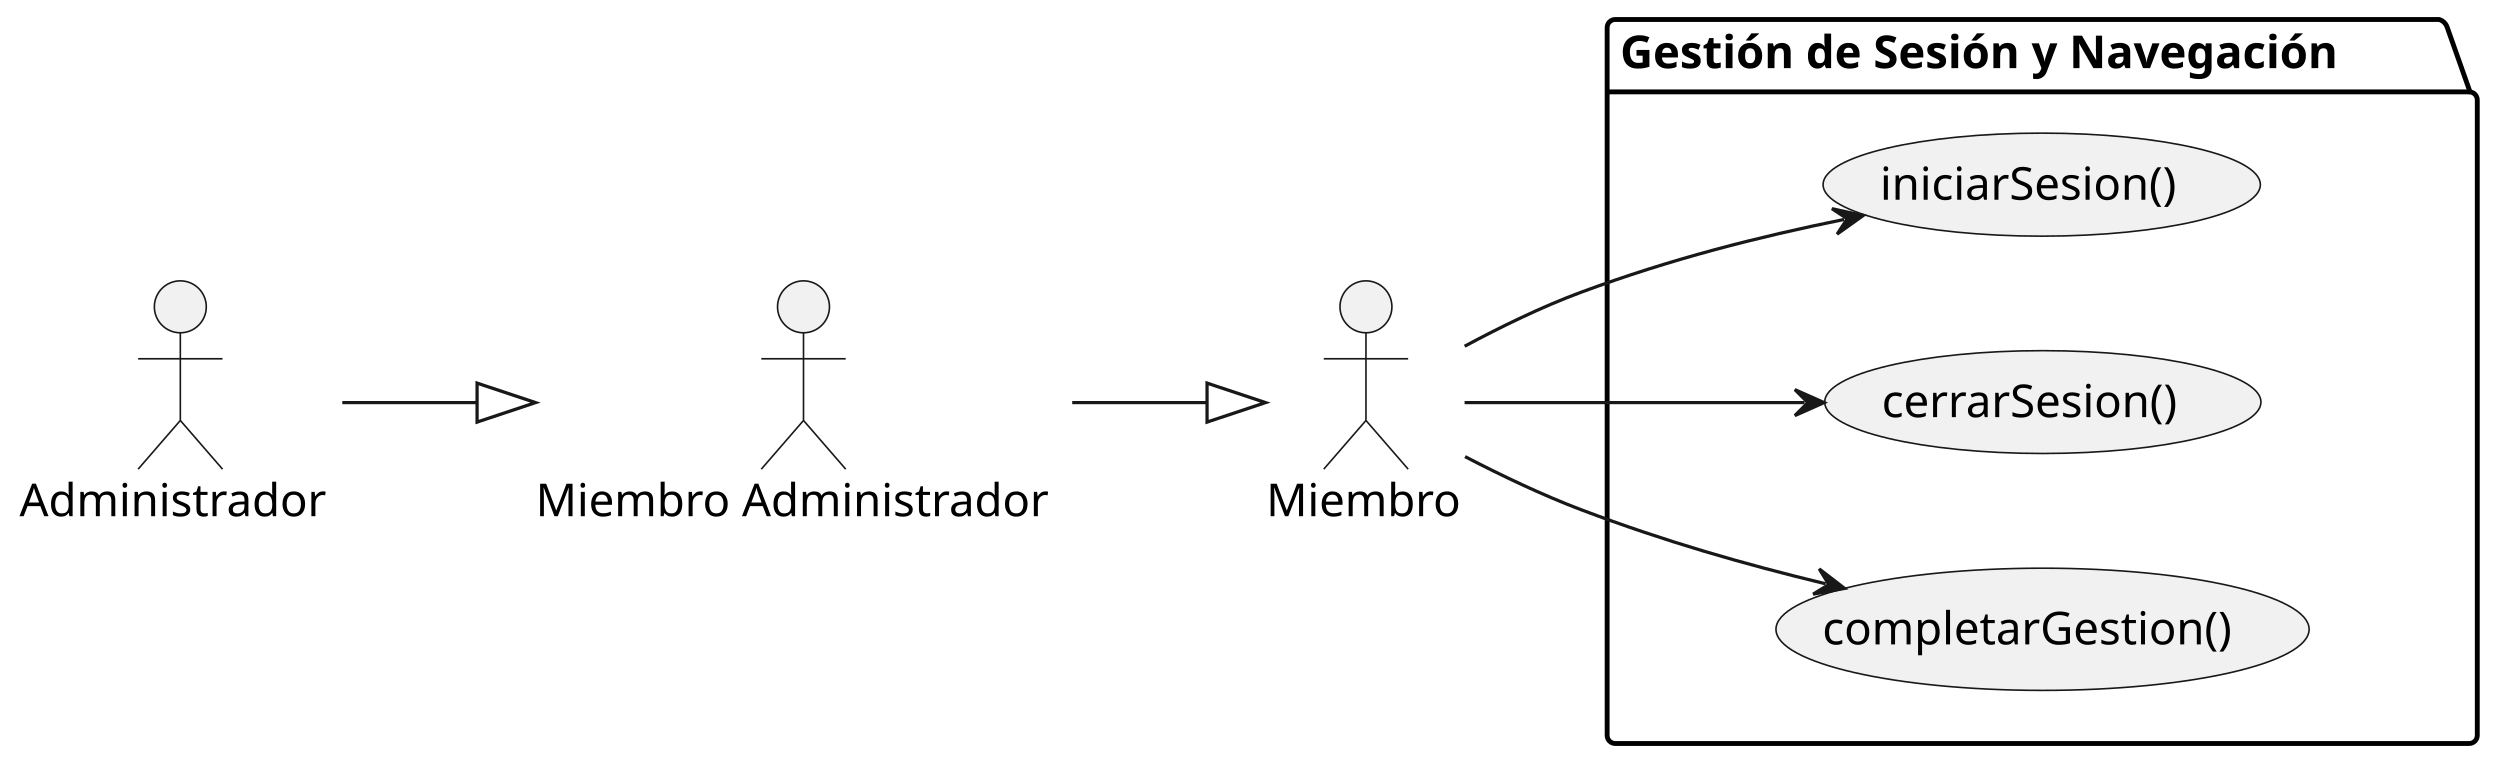
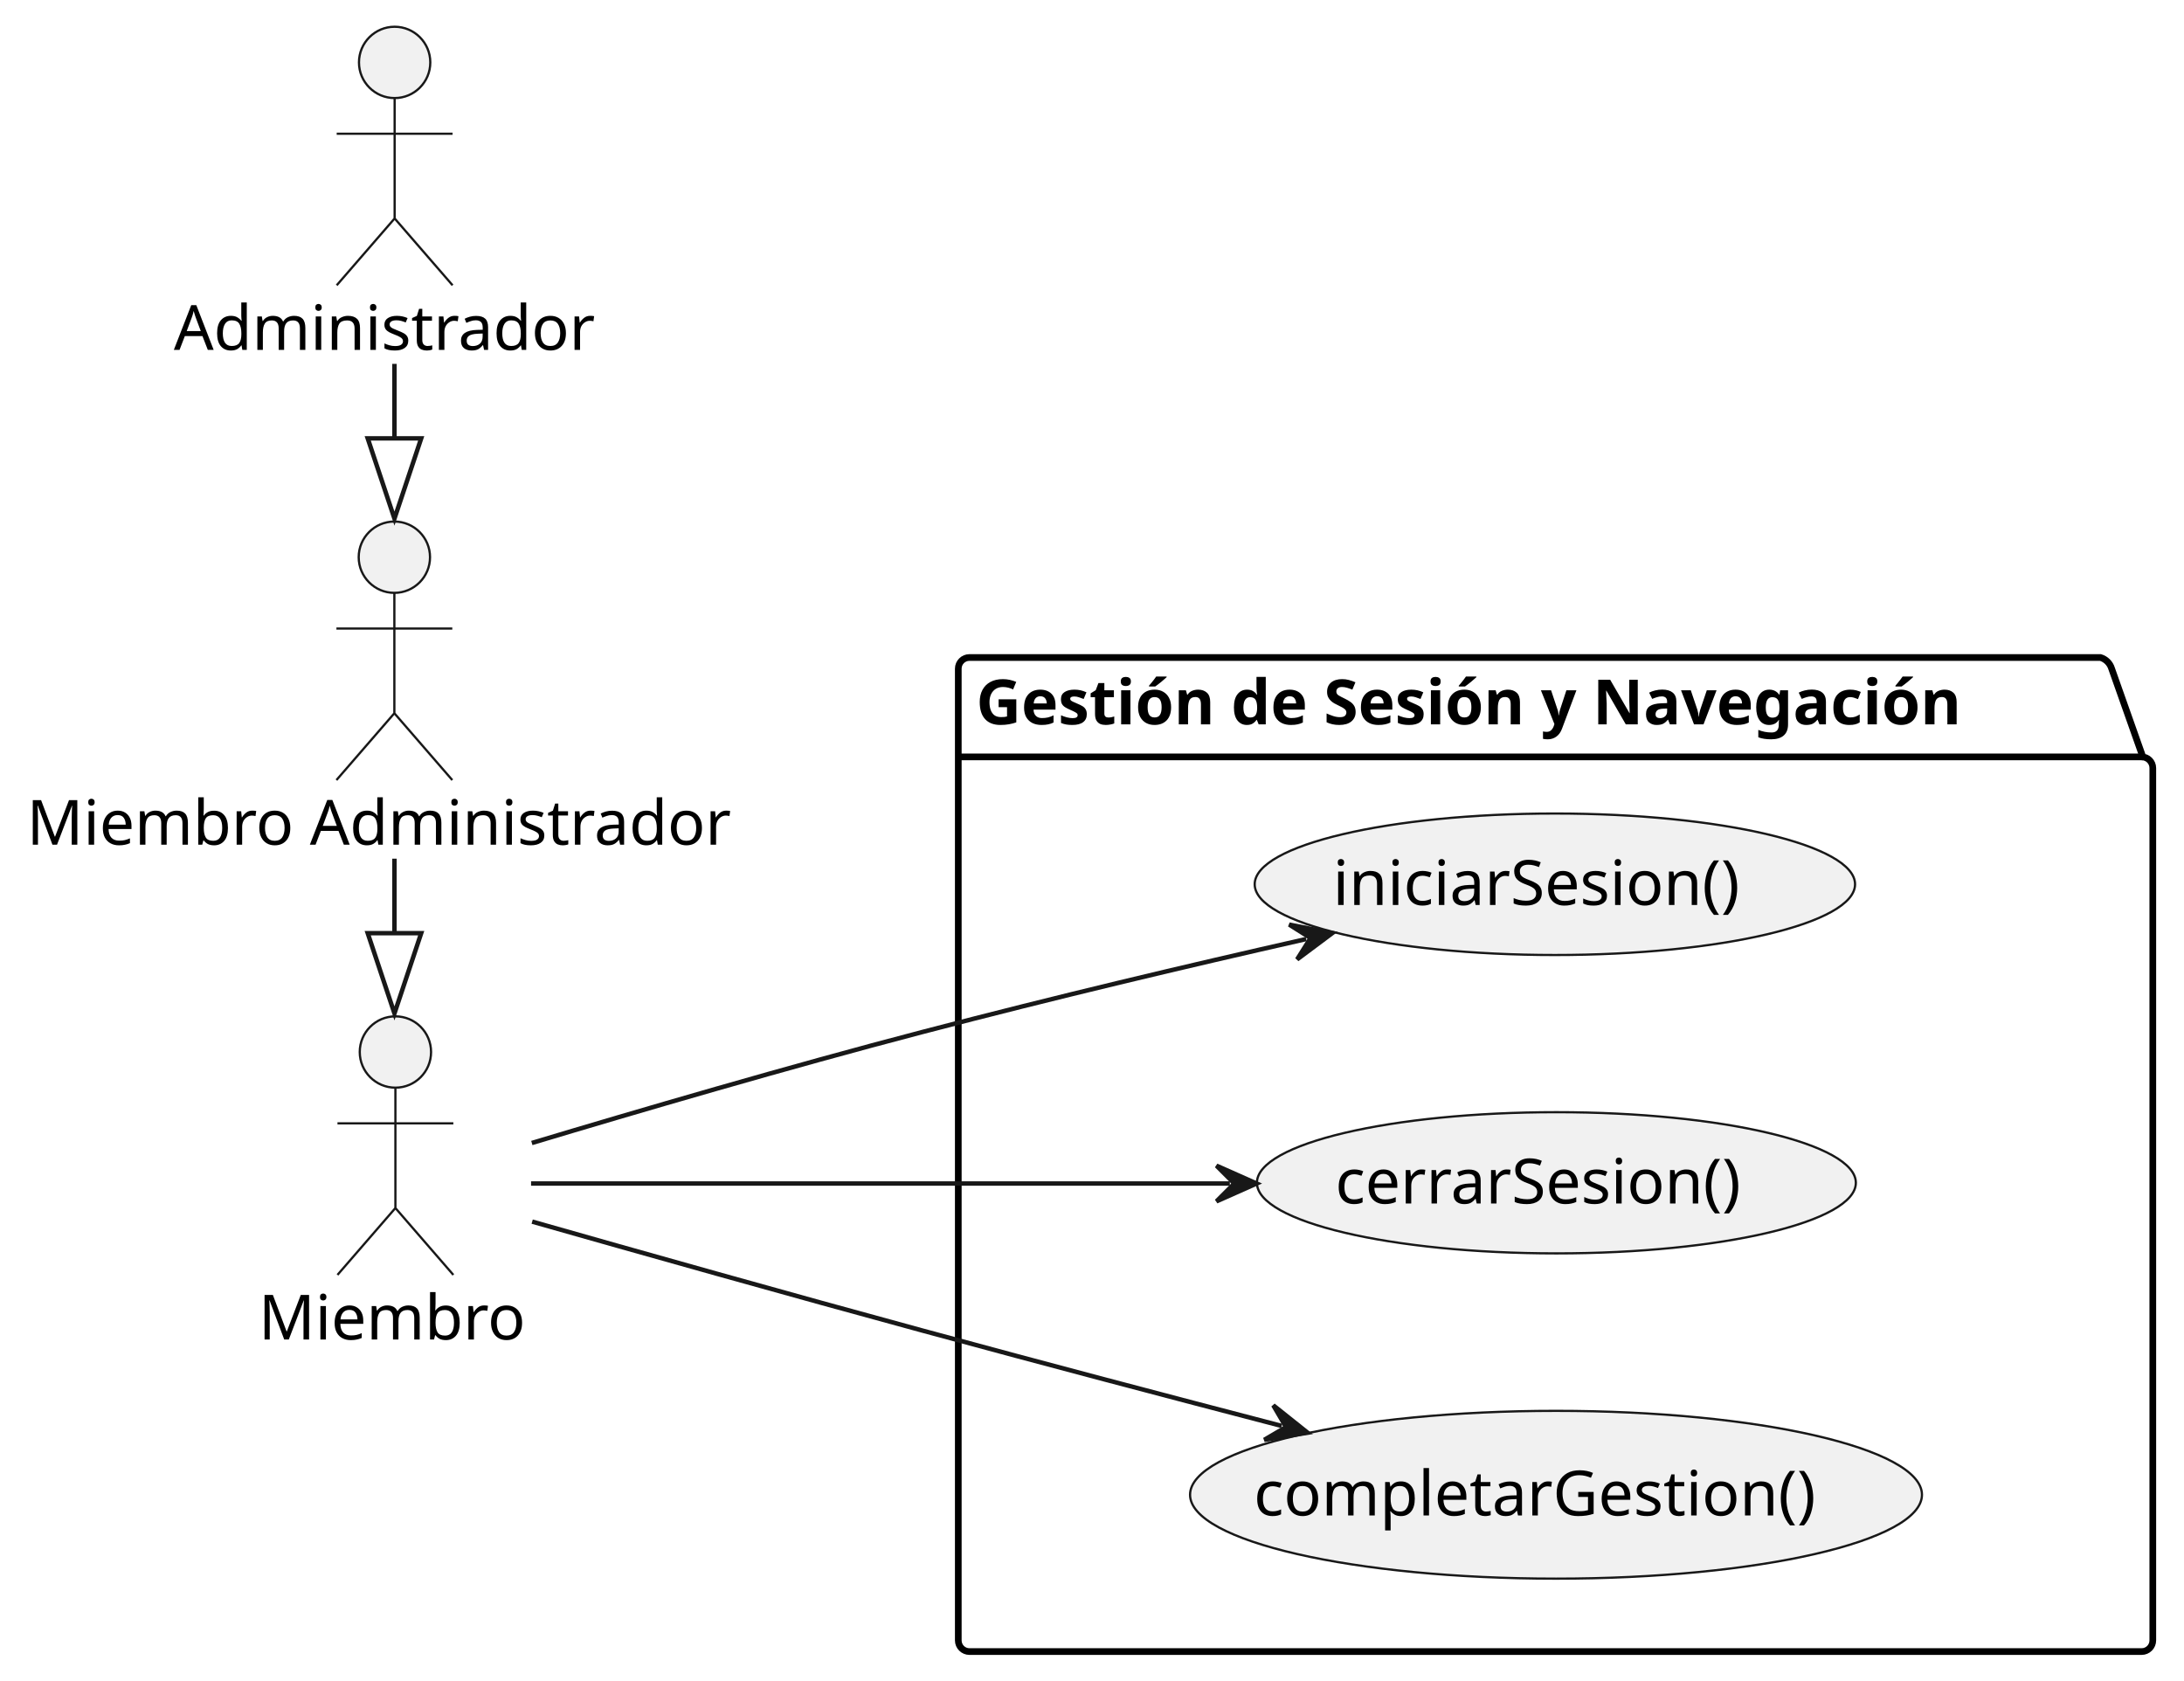
- <svg xmlns="http://www.w3.org/2000/svg" contentStyleType="text/css" data-diagram-type="DESCRIPTION" height="236px" preserveAspectRatio="none" style="width:770px;height:236px;background:#FFFFFF;" version="1.1" viewBox="0 0 770 236" width="770px" zoomAndPan="magnify">
+ <svg xmlns="http://www.w3.org/2000/svg" contentStyleType="text/css" data-diagram-type="DESCRIPTION" height="377px" preserveAspectRatio="none" style="width:490px;height:377px;background:#FFFFFF;" version="1.1" viewBox="0 0 490 377" width="490px" zoomAndPan="magnify">
  <defs />
  <g>
    <g class="cluster" data-entity="Gesti.n de Sesi.n y Navegaci.n" data-source-line="10" data-uid="ent0007" id="cluster_Gesti.n de Sesi.n y Navegaci.n">
-       <path d="M497.5,6 L751.266,6 A3.75,3.75 0 0 1 753.766,8.5 L760.766,28.297 L760.5,28.297 A2.5,2.5 0 0 1 763,30.797 L763,226.5 A2.5,2.5 0 0 1 760.5,229 L497.5,229 A2.5,2.5 0 0 1 495,226.5 L495,8.5 A2.5,2.5 0 0 1 497.5,6" fill="none" style="stroke:#000000;stroke-width:1.5;" />
-       <line style="stroke:#000000;stroke-width:1.5;" x1="495" x2="760.766" y1="28.297" y2="28.297" />
-       <text fill="#000000" font-family="sans-serif" font-size="14" font-weight="bold" lengthAdjust="spacing" textLength="252.766" x="499" y="20.995">Gestión de Sesión y Navegación</text>
+       <path d="M217.5,147.5 L471.266,147.5 A3.75,3.75 0 0 1 473.766,150 L480.766,169.797 L480.5,169.797 A2.5,2.5 0 0 1 483,172.297 L483,368 A2.5,2.5 0 0 1 480.5,370.5 L217.5,370.5 A2.5,2.5 0 0 1 215,368 L215,150 A2.5,2.5 0 0 1 217.5,147.5" fill="none" style="stroke:#000000;stroke-width:1.5;" />
+       <line style="stroke:#000000;stroke-width:1.5;" x1="215" x2="480.766" y1="169.797" y2="169.797" />
+       <text fill="#000000" font-family="sans-serif" font-size="14" font-weight="bold" lengthAdjust="spacing" textLength="252.766" x="219" y="162.495">Gestión de Sesión y Navegación</text>
    </g>
    <g class="entity" data-entity="UC_S1" data-source-line="11" data-uid="ent0008" id="entity_UC_S1">
-       <ellipse cx="628.85" cy="56.87" fill="#F1F1F1" rx="67.35" ry="15.87" style="stroke:#181818;stroke-width:0.5;" />
-       <text fill="#000000" font-family="sans-serif" font-size="14" lengthAdjust="spacing" textLength="99.62" x="579.04" y="61.519">iniciarSesion()</text>
+       <ellipse cx="348.85" cy="198.37" fill="#F1F1F1" rx="67.35" ry="15.87" style="stroke:#181818;stroke-width:0.5;" />
+       <text fill="#000000" font-family="sans-serif" font-size="14" lengthAdjust="spacing" textLength="99.62" x="299.04" y="203.018">iniciarSesion()</text>
    </g>
    <g class="entity" data-entity="UC_S2" data-source-line="12" data-uid="ent0009" id="entity_UC_S2">
-       <ellipse cx="629.189" cy="123.838" fill="#F1F1F1" rx="67.189" ry="15.838" style="stroke:#181818;stroke-width:0.5;" />
-       <text fill="#000000" font-family="sans-serif" font-size="14" lengthAdjust="spacing" textLength="99.203" x="579.587" y="128.486">cerrarSesion()</text>
+       <ellipse cx="349.189" cy="265.338" fill="#F1F1F1" rx="67.189" ry="15.838" style="stroke:#181818;stroke-width:0.5;" />
+       <text fill="#000000" font-family="sans-serif" font-size="14" lengthAdjust="spacing" textLength="99.203" x="299.587" y="269.986">cerrarSesion()</text>
    </g>
    <g class="entity" data-entity="UC_S3" data-source-line="13" data-uid="ent0010" id="entity_UC_S3">
-       <ellipse cx="629.105" cy="193.821" fill="#F1F1F1" rx="82.105" ry="18.821" style="stroke:#181818;stroke-width:0.5;" />
-       <text fill="#000000" font-family="sans-serif" font-size="14" lengthAdjust="spacing" textLength="135.611" x="561.299" y="198.469">completarGestion()</text>
+       <ellipse cx="349.105" cy="335.321" fill="#F1F1F1" rx="82.105" ry="18.821" style="stroke:#181818;stroke-width:0.5;" />
+       <text fill="#000000" font-family="sans-serif" font-size="14" lengthAdjust="spacing" textLength="135.611" x="281.299" y="339.969">completarGestion()</text>
    </g>
    <g class="entity" data-entity="Admin" data-source-line="3" data-uid="ent0002" id="entity_Admin">
-       <ellipse cx="55.54" cy="94.5" fill="#F1F1F1" rx="8" ry="8" style="stroke:#181818;stroke-width:0.5;" />
-       <path d="M55.54,102.5 L55.54,129.5 M42.54,110.5 L68.54,110.5 M55.54,129.5 L42.54,144.5 M55.54,129.5 L68.54,144.5" fill="none" style="stroke:#181818;stroke-width:0.5;" />
-       <text fill="#000000" font-family="sans-serif" font-size="14" lengthAdjust="spacing" textLength="99.08" x="6" y="158.995">Administrador</text>
+       <ellipse cx="88.54" cy="14" fill="#F1F1F1" rx="8" ry="8" style="stroke:#181818;stroke-width:0.5;" />
+       <path d="M88.54,22 L88.54,49 M75.54,30 L101.54,30 M88.54,49 L75.54,64 M88.54,49 L101.54,64" fill="none" style="stroke:#181818;stroke-width:0.5;" />
+       <text fill="#000000" font-family="sans-serif" font-size="14" lengthAdjust="spacing" textLength="99.08" x="39" y="78.495">Administrador</text>
    </g>
    <g class="entity" data-entity="MiemAdmin" data-source-line="4" data-uid="ent0003" id="entity_MiemAdmin">
-       <ellipse cx="247.479" cy="94.5" fill="#F1F1F1" rx="8" ry="8" style="stroke:#181818;stroke-width:0.5;" />
-       <path d="M247.479,102.5 L247.479,129.5 M234.479,110.5 L260.479,110.5 M247.479,129.5 L234.479,144.5 M247.479,129.5 L260.479,144.5" fill="none" style="stroke:#181818;stroke-width:0.5;" />
-       <text fill="#000000" font-family="sans-serif" font-size="14" lengthAdjust="spacing" textLength="164.958" x="165" y="158.995">Miembro Administrador</text>
+       <ellipse cx="88.479" cy="125" fill="#F1F1F1" rx="8" ry="8" style="stroke:#181818;stroke-width:0.5;" />
+       <path d="M88.479,133 L88.479,160 M75.479,141 L101.479,141 M88.479,160 L75.479,175 M88.479,160 L101.479,175" fill="none" style="stroke:#181818;stroke-width:0.5;" />
+       <text fill="#000000" font-family="sans-serif" font-size="14" lengthAdjust="spacing" textLength="164.958" x="6" y="189.495">Miembro Administrador</text>
    </g>
    <g class="entity" data-entity="Miem" data-source-line="5" data-uid="ent0004" id="entity_Miem">
-       <ellipse cx="420.714" cy="94.5" fill="#F1F1F1" rx="8" ry="8" style="stroke:#181818;stroke-width:0.5;" />
-       <path d="M420.714,102.5 L420.714,129.5 M407.714,110.5 L433.714,110.5 M420.714,129.5 L407.714,144.5 M420.714,129.5 L433.714,144.5" fill="none" style="stroke:#181818;stroke-width:0.5;" />
-       <text fill="#000000" font-family="sans-serif" font-size="14" lengthAdjust="spacing" textLength="61.428" x="390" y="158.995">Miembro</text>
+       <ellipse cx="88.714" cy="236" fill="#F1F1F1" rx="8" ry="8" style="stroke:#181818;stroke-width:0.5;" />
+       <path d="M88.714,244 L88.714,271 M75.714,252 L101.714,252 M88.714,271 L75.714,286 M88.714,271 L101.714,286" fill="none" style="stroke:#181818;stroke-width:0.5;" />
+       <text fill="#000000" font-family="sans-serif" font-size="14" lengthAdjust="spacing" textLength="61.428" x="58" y="300.495">Miembro</text>
    </g>
    <g class="link" data-entity-1="Admin" data-entity-2="MiemAdmin" data-source-line="7" data-uid="lnk5" id="link_Admin_MiemAdmin">
-       <path d="M105.43,124 C123.57,124 126.67,124 146.94,124" fill="none" id="Admin-to-MiemAdmin" style="stroke:#181818;stroke-width:1;" />
-       <polygon fill="none" points="164.94,124,146.94,118,146.94,130,164.94,124" style="stroke:#181818;stroke-width:1;" />
+       <path d="M88.5,81.63 C88.5,93.2 88.5,86.77 88.5,98.34" fill="none" id="Admin-to-MiemAdmin" style="stroke:#181818;stroke-width:1;" />
+       <polygon fill="none" points="88.5,116.34,94.5,98.34,82.5,98.34,88.5,116.34" style="stroke:#181818;stroke-width:1;" />
    </g>
    <g class="link" data-entity-1="MiemAdmin" data-entity-2="Miem" data-source-line="8" data-uid="lnk6" id="link_MiemAdmin_Miem">
-       <path d="M330.24,124 C351.54,124 355.15,124 371.77,124" fill="none" id="MiemAdmin-to-Miem" style="stroke:#181818;stroke-width:1;" />
-       <polygon fill="none" points="389.77,124,371.77,118,371.77,130,389.77,124" style="stroke:#181818;stroke-width:1;" />
+       <path d="M88.5,192.63 C88.5,204.2 88.5,197.77 88.5,209.34" fill="none" id="MiemAdmin-to-Miem" style="stroke:#181818;stroke-width:1;" />
+       <polygon fill="none" points="88.5,227.34,94.5,209.34,82.5,209.34,88.5,227.34" style="stroke:#181818;stroke-width:1;" />
    </g>
    <g class="link" data-entity-1="Miem" data-entity-2="UC_S1" data-source-line="16" data-uid="lnk11" id="link_Miem_UC_S1">
-       <path d="M451.11,106.64 C462.11,100.73 474.86,94.49 487,90 C514.94,79.66 541.351,73.019 567.971,67.589" fill="none" id="Miem-to-UC_S1" style="stroke:#181818;stroke-width:1;" />
-       <polygon fill="#181818" points="573.85,66.39,564.232,64.269,568.951,67.389,565.831,72.108,573.85,66.39" style="stroke:#181818;stroke-width:1;" />
+       <path d="M119.32,256.41 C143,249.3 177,239.34 207,231.5 C237.4,223.55 265.878,216.816 293.058,210.656" fill="none" id="Miem-to-UC_S1" style="stroke:#181818;stroke-width:1;" />
+       <polygon fill="#181818" points="298.91,209.33,289.248,207.418,294.034,210.435,291.017,215.22,298.91,209.33" style="stroke:#181818;stroke-width:1;" />
    </g>
    <g class="link" data-entity-1="Miem" data-entity-2="UC_S2" data-source-line="17" data-uid="lnk12" id="link_Miem_UC_S2">
-       <path d="M451.09,124 C479.86,124 518.56,124 555.82,124" fill="none" id="Miem-to-UC_S2" style="stroke:#181818;stroke-width:1;" />
-       <polygon fill="#181818" points="561.82,124,552.82,120,556.82,124,552.82,128,561.82,124" style="stroke:#181818;stroke-width:1;" />
+       <path d="M119.15,265.5 C158.61,265.5 223.48,265.5 275.93,265.5" fill="none" id="Miem-to-UC_S2" style="stroke:#181818;stroke-width:1;" />
+       <polygon fill="#181818" points="281.93,265.5,272.93,261.5,276.93,265.5,272.93,269.5,281.93,265.5" style="stroke:#181818;stroke-width:1;" />
    </g>
    <g class="link" data-entity-1="Miem" data-entity-2="UC_S3" data-source-line="18" data-uid="lnk13" id="link_Miem_UC_S3">
-       <path d="M451.23,140.64 C462.24,146.35 474.97,152.45 487,157 C513.04,166.85 536.899,173.656 562.299,179.816" fill="none" id="Miem-to-UC_S3" style="stroke:#181818;stroke-width:1;" />
-       <polygon fill="#181818" points="568.13,181.23,560.326,175.221,563.271,180.052,558.441,182.996,568.13,181.23" style="stroke:#181818;stroke-width:1;" />
+       <path d="M119.4,274.05 C143.13,280.8 177.15,290.39 207,298.5 C235.45,306.23 261.404,313.066 287.564,319.886" fill="none" id="Miem-to-UC_S3" style="stroke:#181818;stroke-width:1;" />
+       <polygon fill="#181818" points="293.37,321.4,285.67,315.259,288.532,320.139,283.652,323,293.37,321.4" style="stroke:#181818;stroke-width:1;" />
    </g>
  </g>
</svg>
